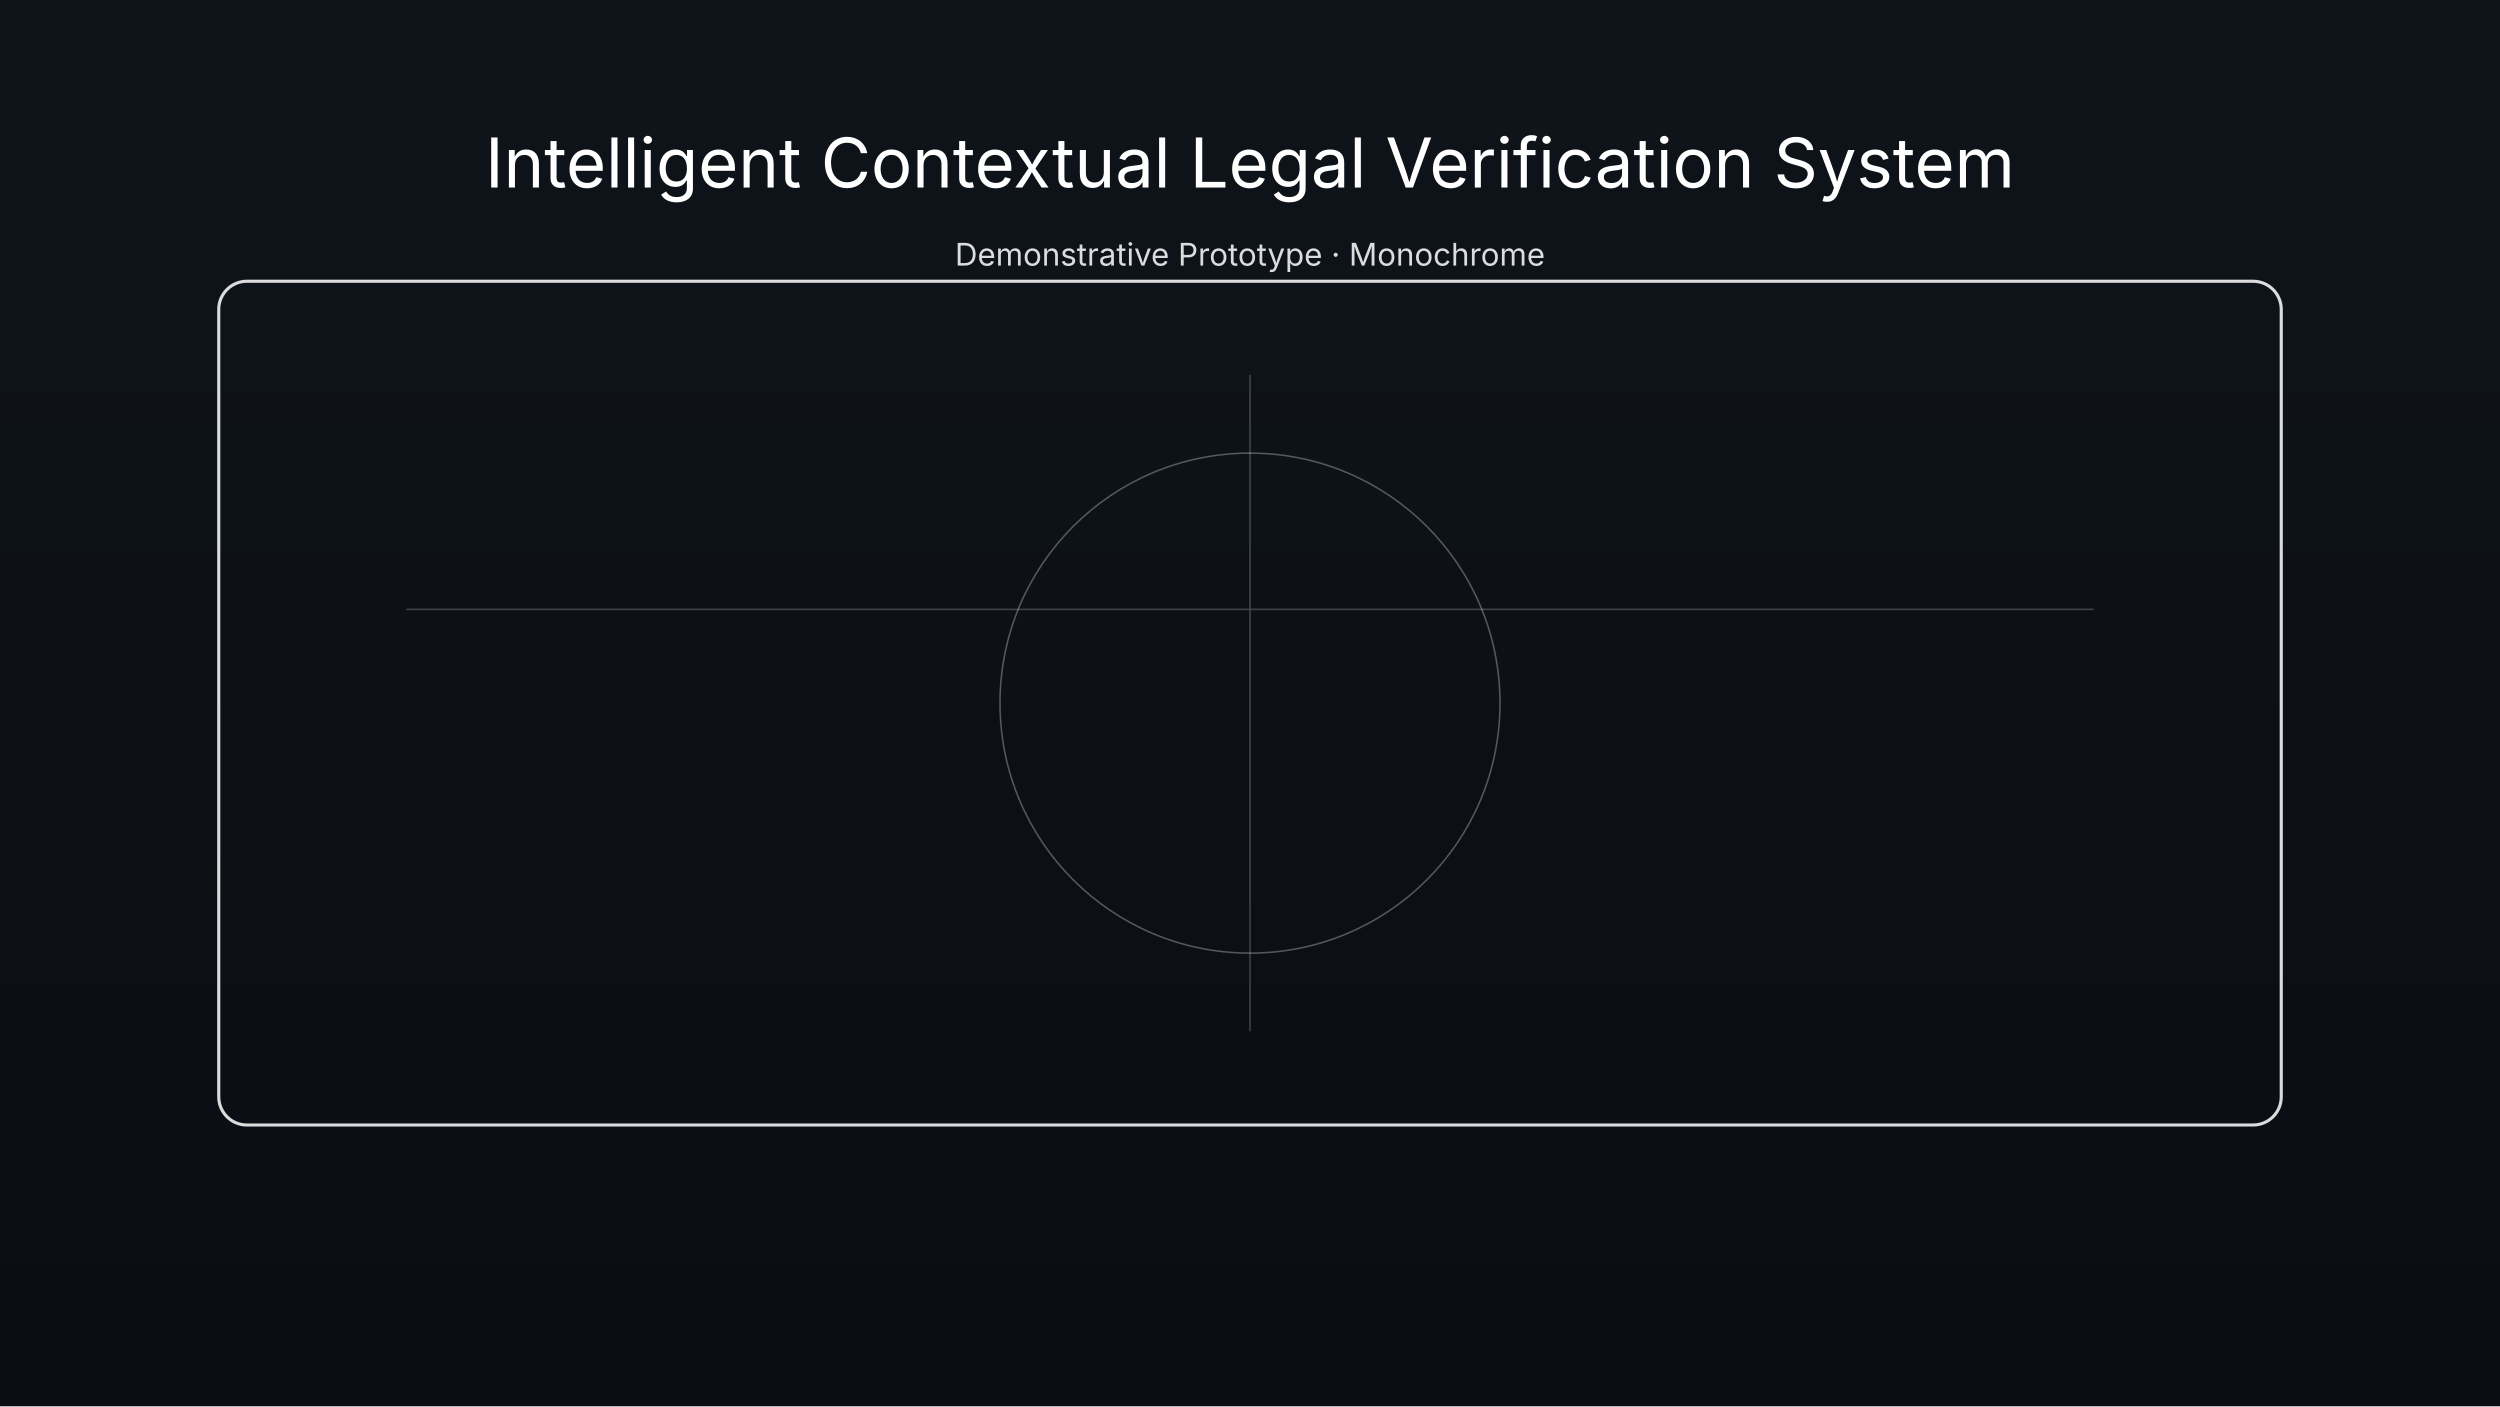
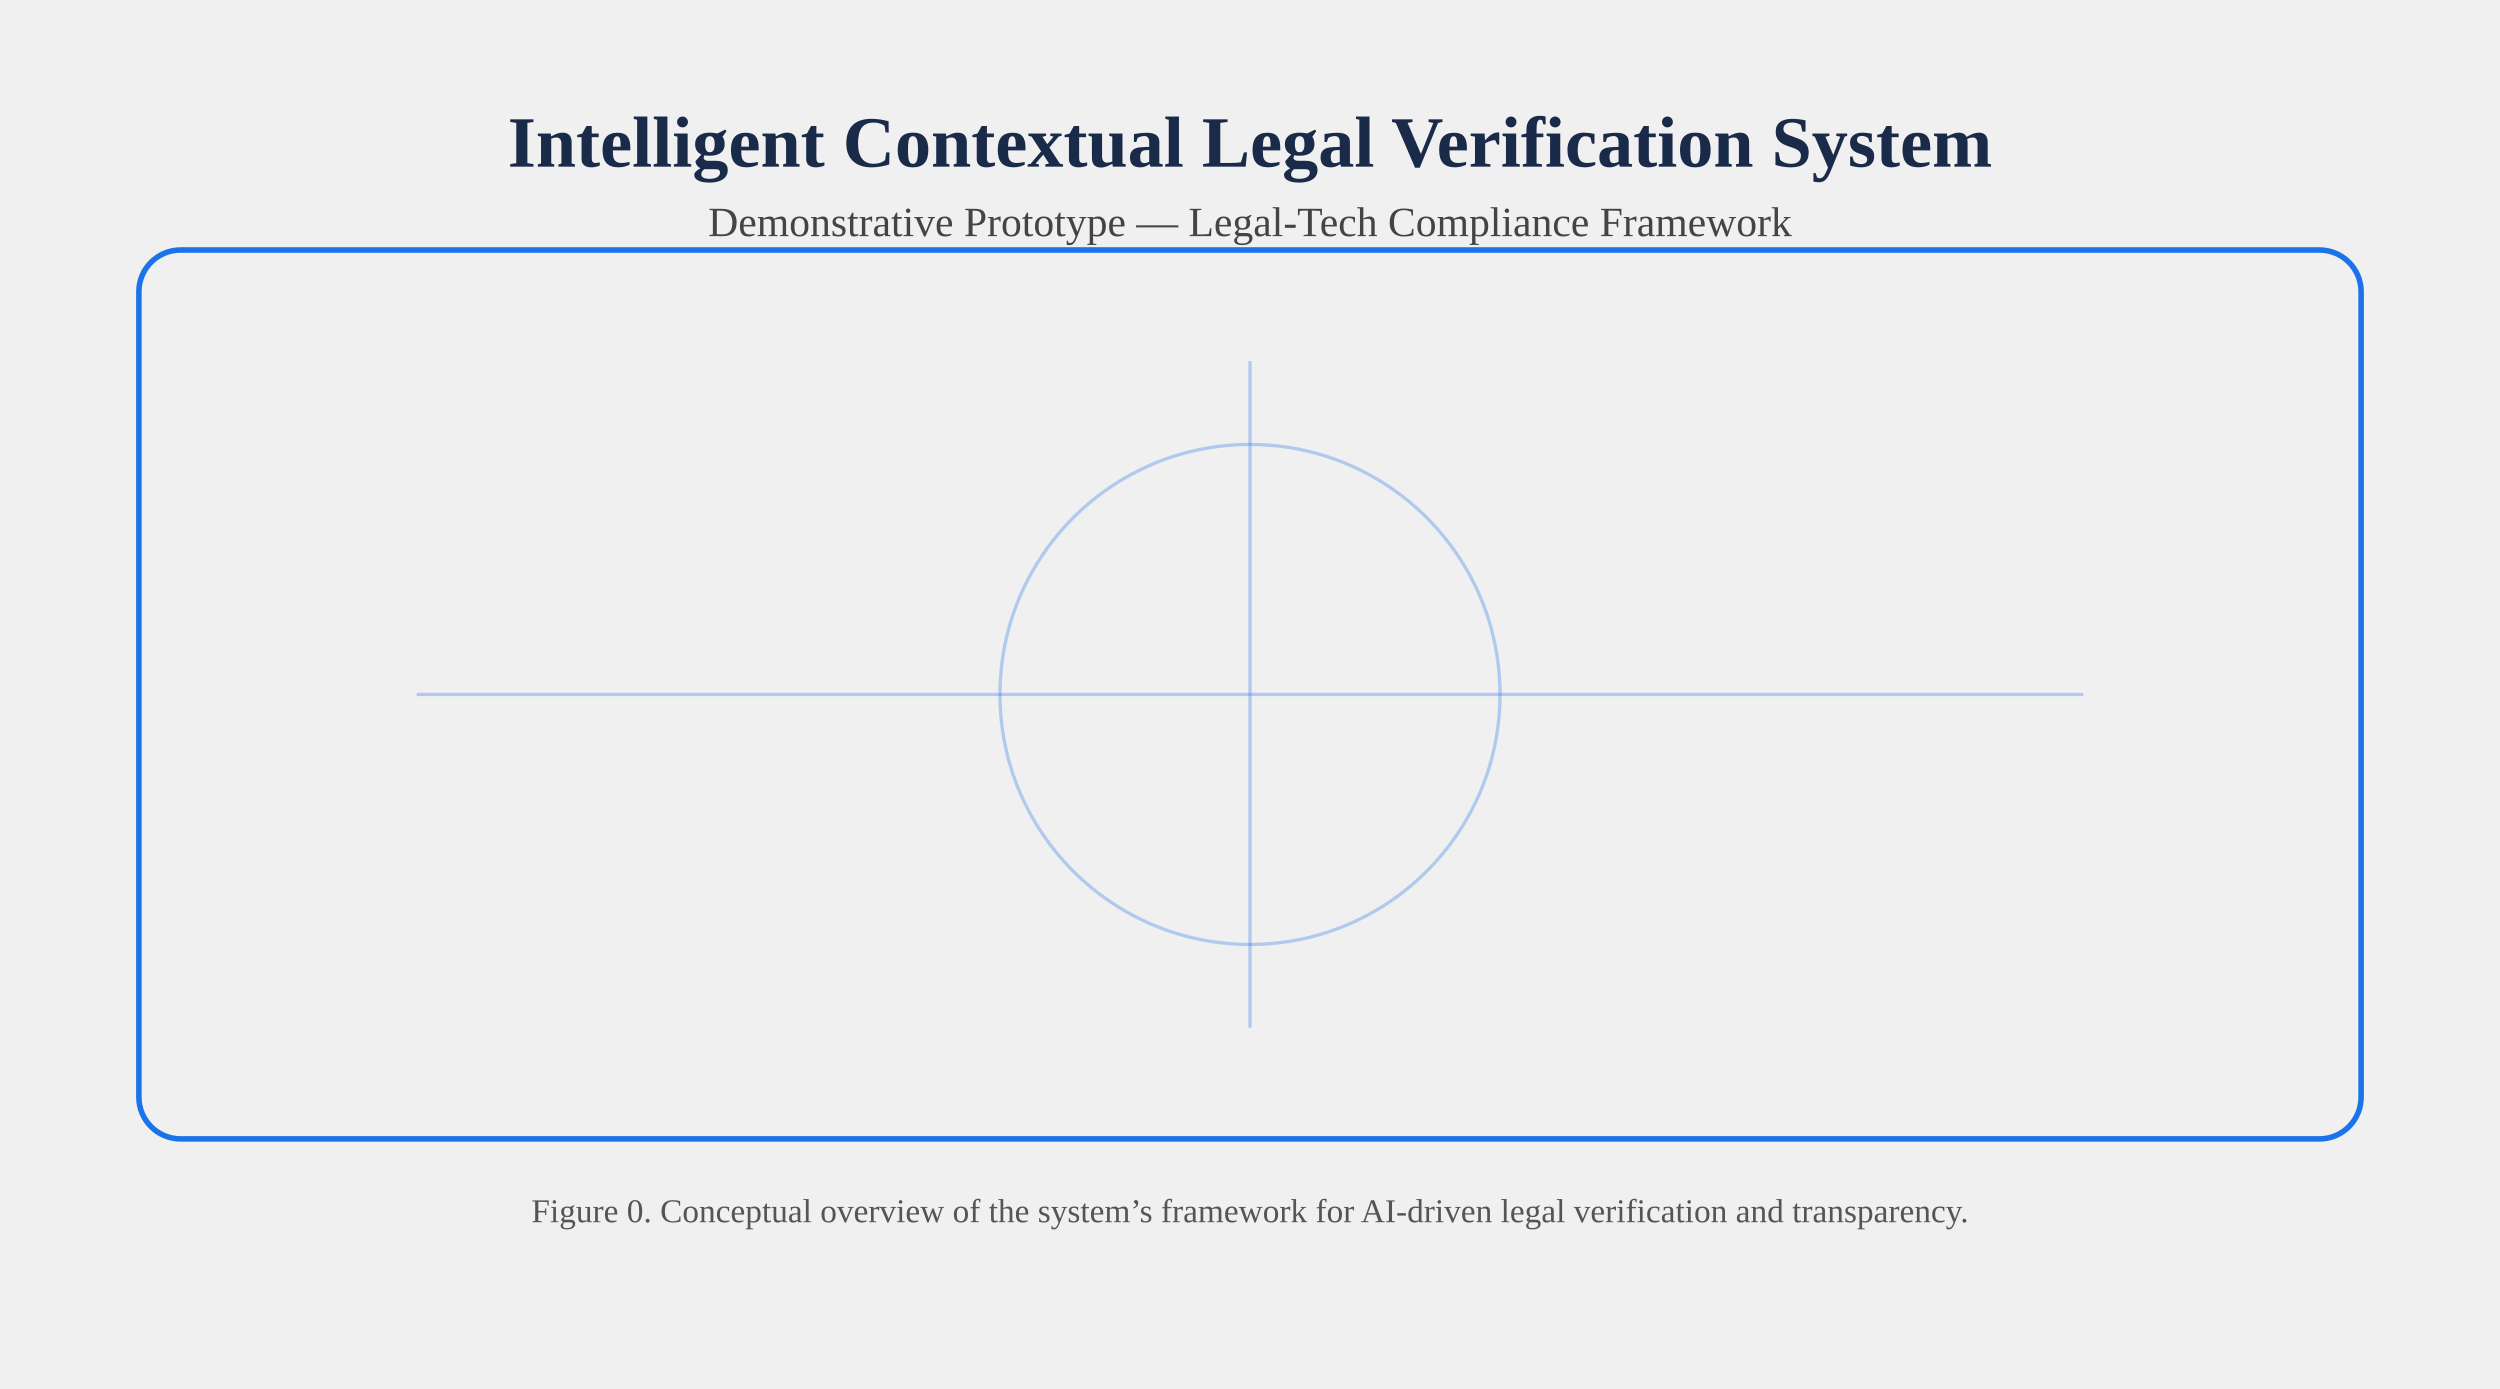
- <svg xmlns="http://www.w3.org/2000/svg" width="1600" height="900">
-   <defs>
-     <linearGradient id="g" x1="0" x2="0" y1="0" y2="1">
-       <stop offset="0" stop-color="#0f141b" />
-       <stop offset="1" stop-color="#0a0d12" />
-     </linearGradient>
-   </defs>
-   <rect width="100%" height="100%" fill="url(#g)" />
-   <g fill="none" stroke="#ffffff" stroke-opacity=".85">
-     <rect x="140" y="180" width="1320" height="540" rx="18" stroke-width="2" />
-     <path d="M260 390h1080M800 240v420" opacity=".25" />
-     <circle cx="800" cy="450" r="160" opacity=".35" />
-   </g>
-   <g fill="#ffffff">
-     <text x="800" y="120" font-size="44" text-anchor="middle" font-family="Inter, Arial, sans-serif">
-       Intelligent Contextual Legal Verification System
-     </text>
-     <text x="800" y="170" font-size="20" text-anchor="middle" opacity=".85" font-family="Inter, Arial, sans-serif">
-       Demonstrative Prototype · Monochrome
-     </text>
-   </g>
+ <svg xmlns="http://www.w3.org/2000/svg" width="900" height="500" style="background:#ffffff">
+   <style>
+     .title {font-family:'Times New Roman',serif; font-size:26px; font-weight:bold; fill:#1a2b49;}
+     .subtitle {font-family:'Times New Roman',serif; font-size:15px; fill:#444;}
+     .outline {stroke:#1a73e8; stroke-width:2; fill:none; rx:15; ry:15;}
+     .center {stroke:#1a73e8; stroke-width:1.2; fill:none;}
+     .note {font-family:'Times New Roman',serif; font-size:12px; fill:#555;}
+   </style>
+   <rect x="50" y="90" width="800" height="320" class="outline" />
+   <text x="450" y="60" text-anchor="middle" class="title">
+     Intelligent Contextual Legal Verification System
+   </text>
+   <text x="450" y="85" text-anchor="middle" class="subtitle">
+     Demonstrative Prototype — Legal-Tech Compliance Framework
+   </text>
+   <line x1="150" y1="250" x2="750" y2="250" class="center" opacity="0.3" />
+   <line x1="450" y1="130" x2="450" y2="370" class="center" opacity="0.3" />
+   <circle cx="450" cy="250" r="90" class="center" opacity="0.3" />
+   <text x="450" y="440" text-anchor="middle" class="note">
+     Figure 0. Conceptual overview of the system’s framework for AI-driven legal verification and transparency.
+   </text>
</svg>
